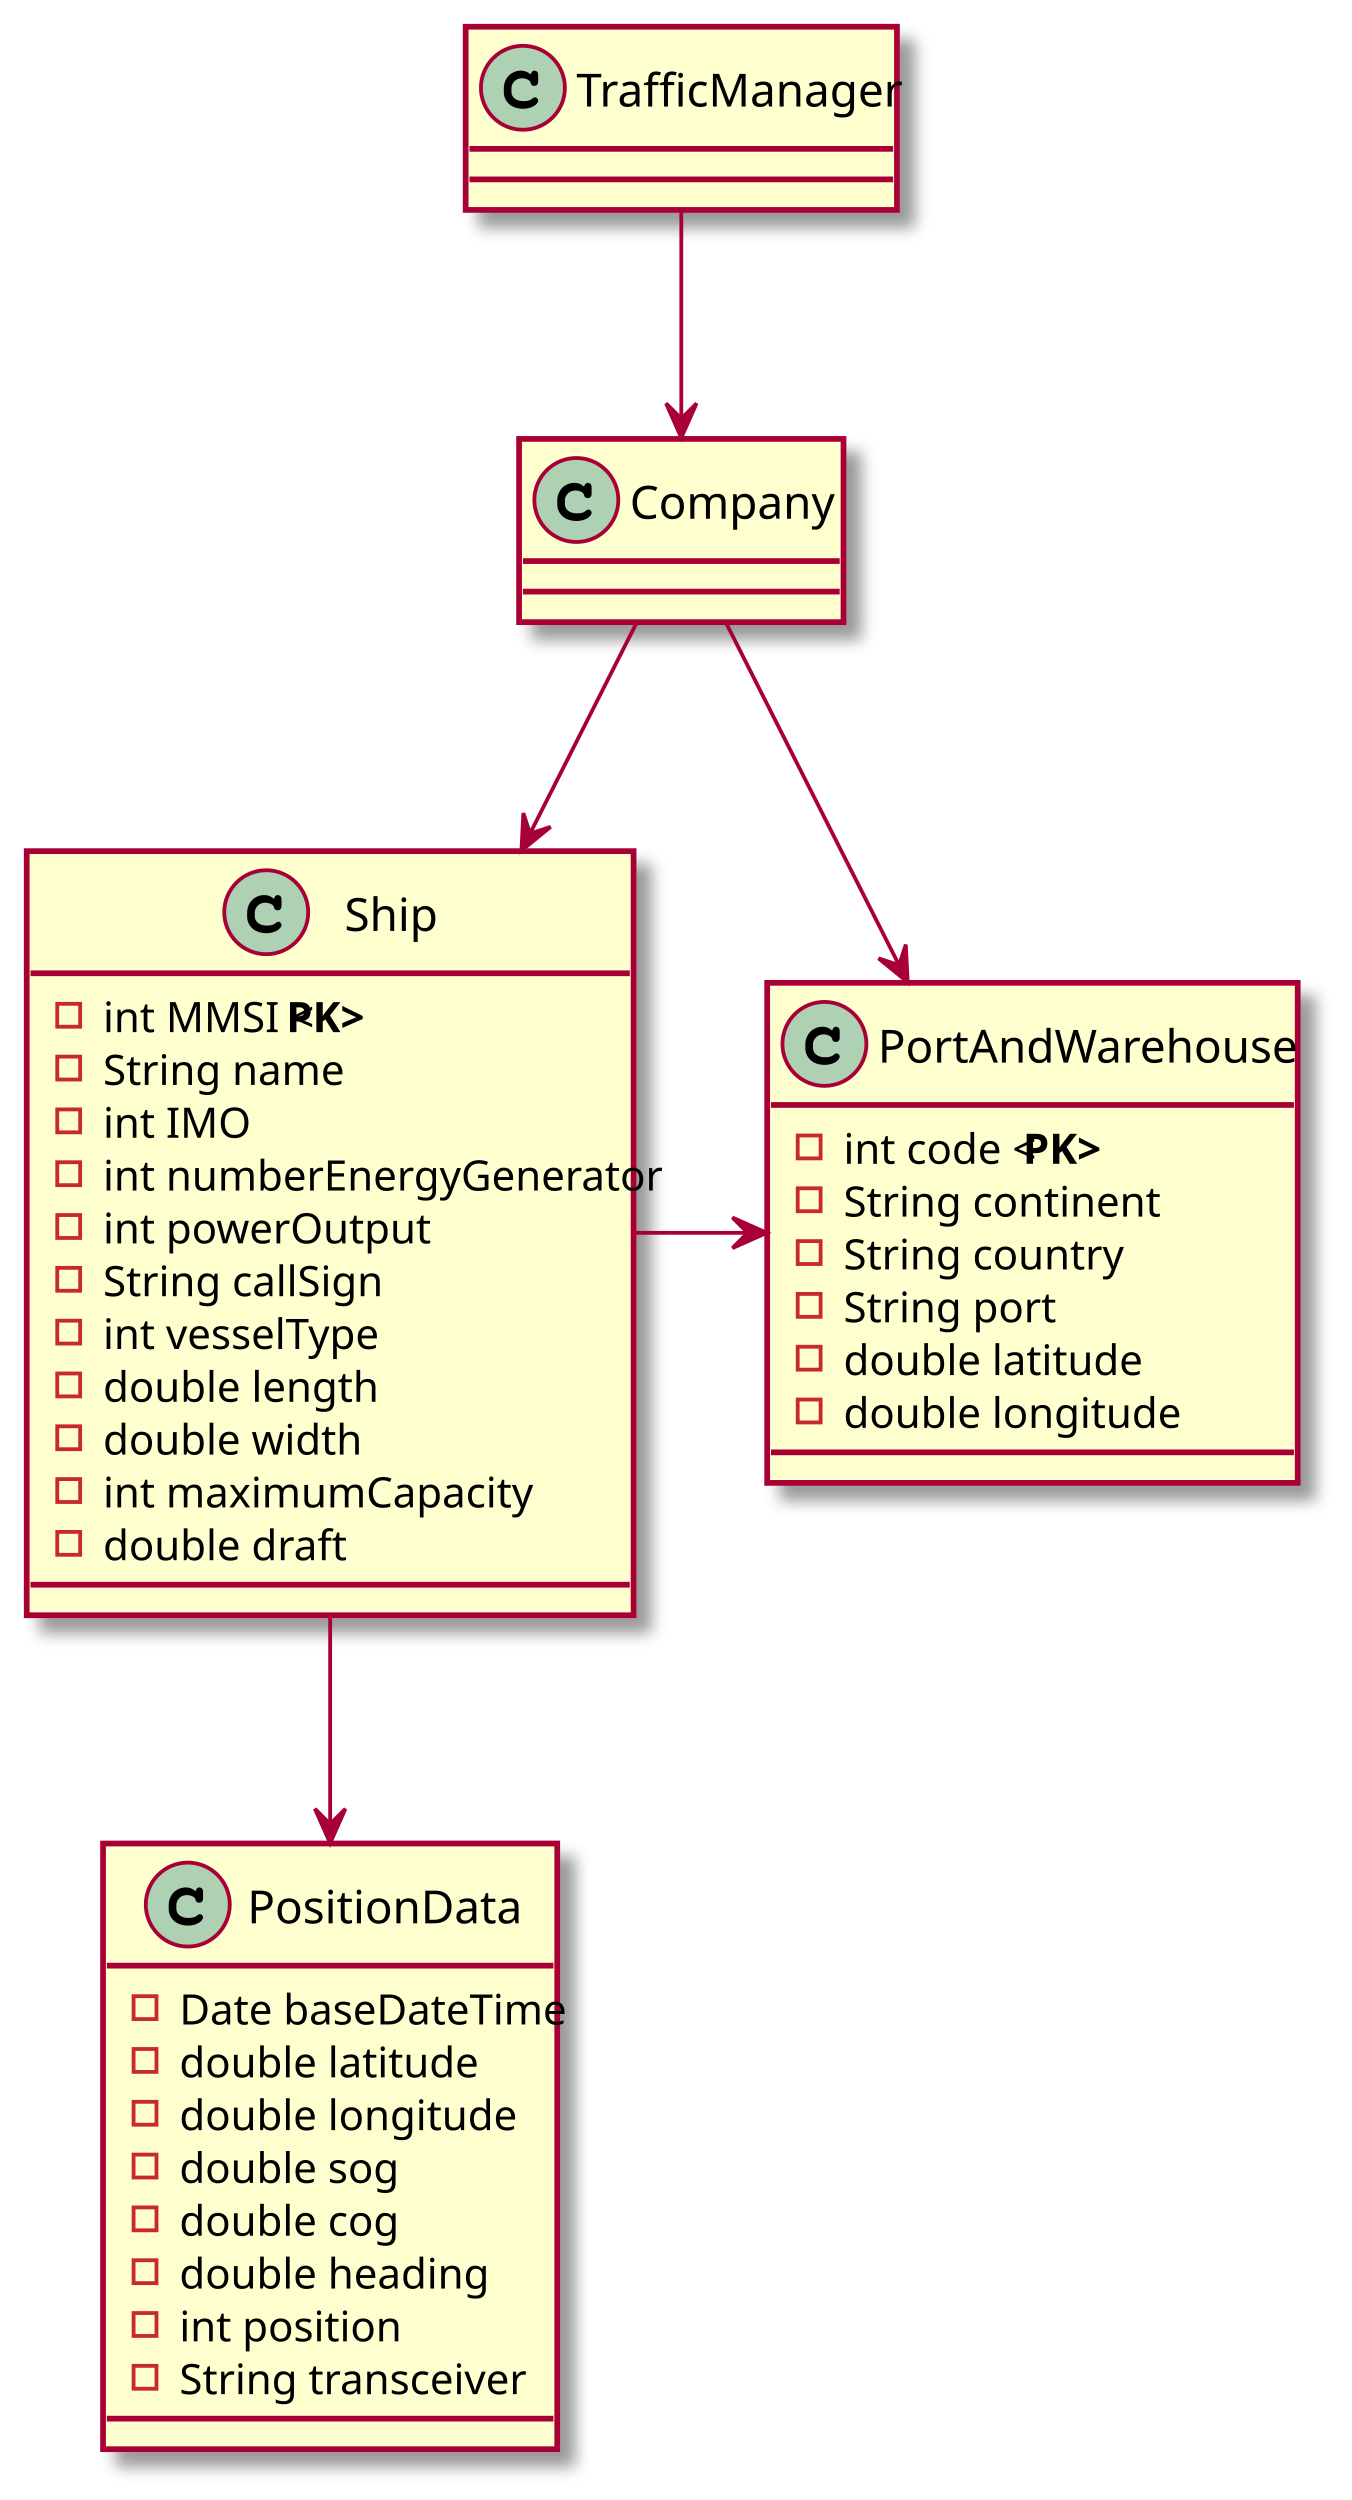
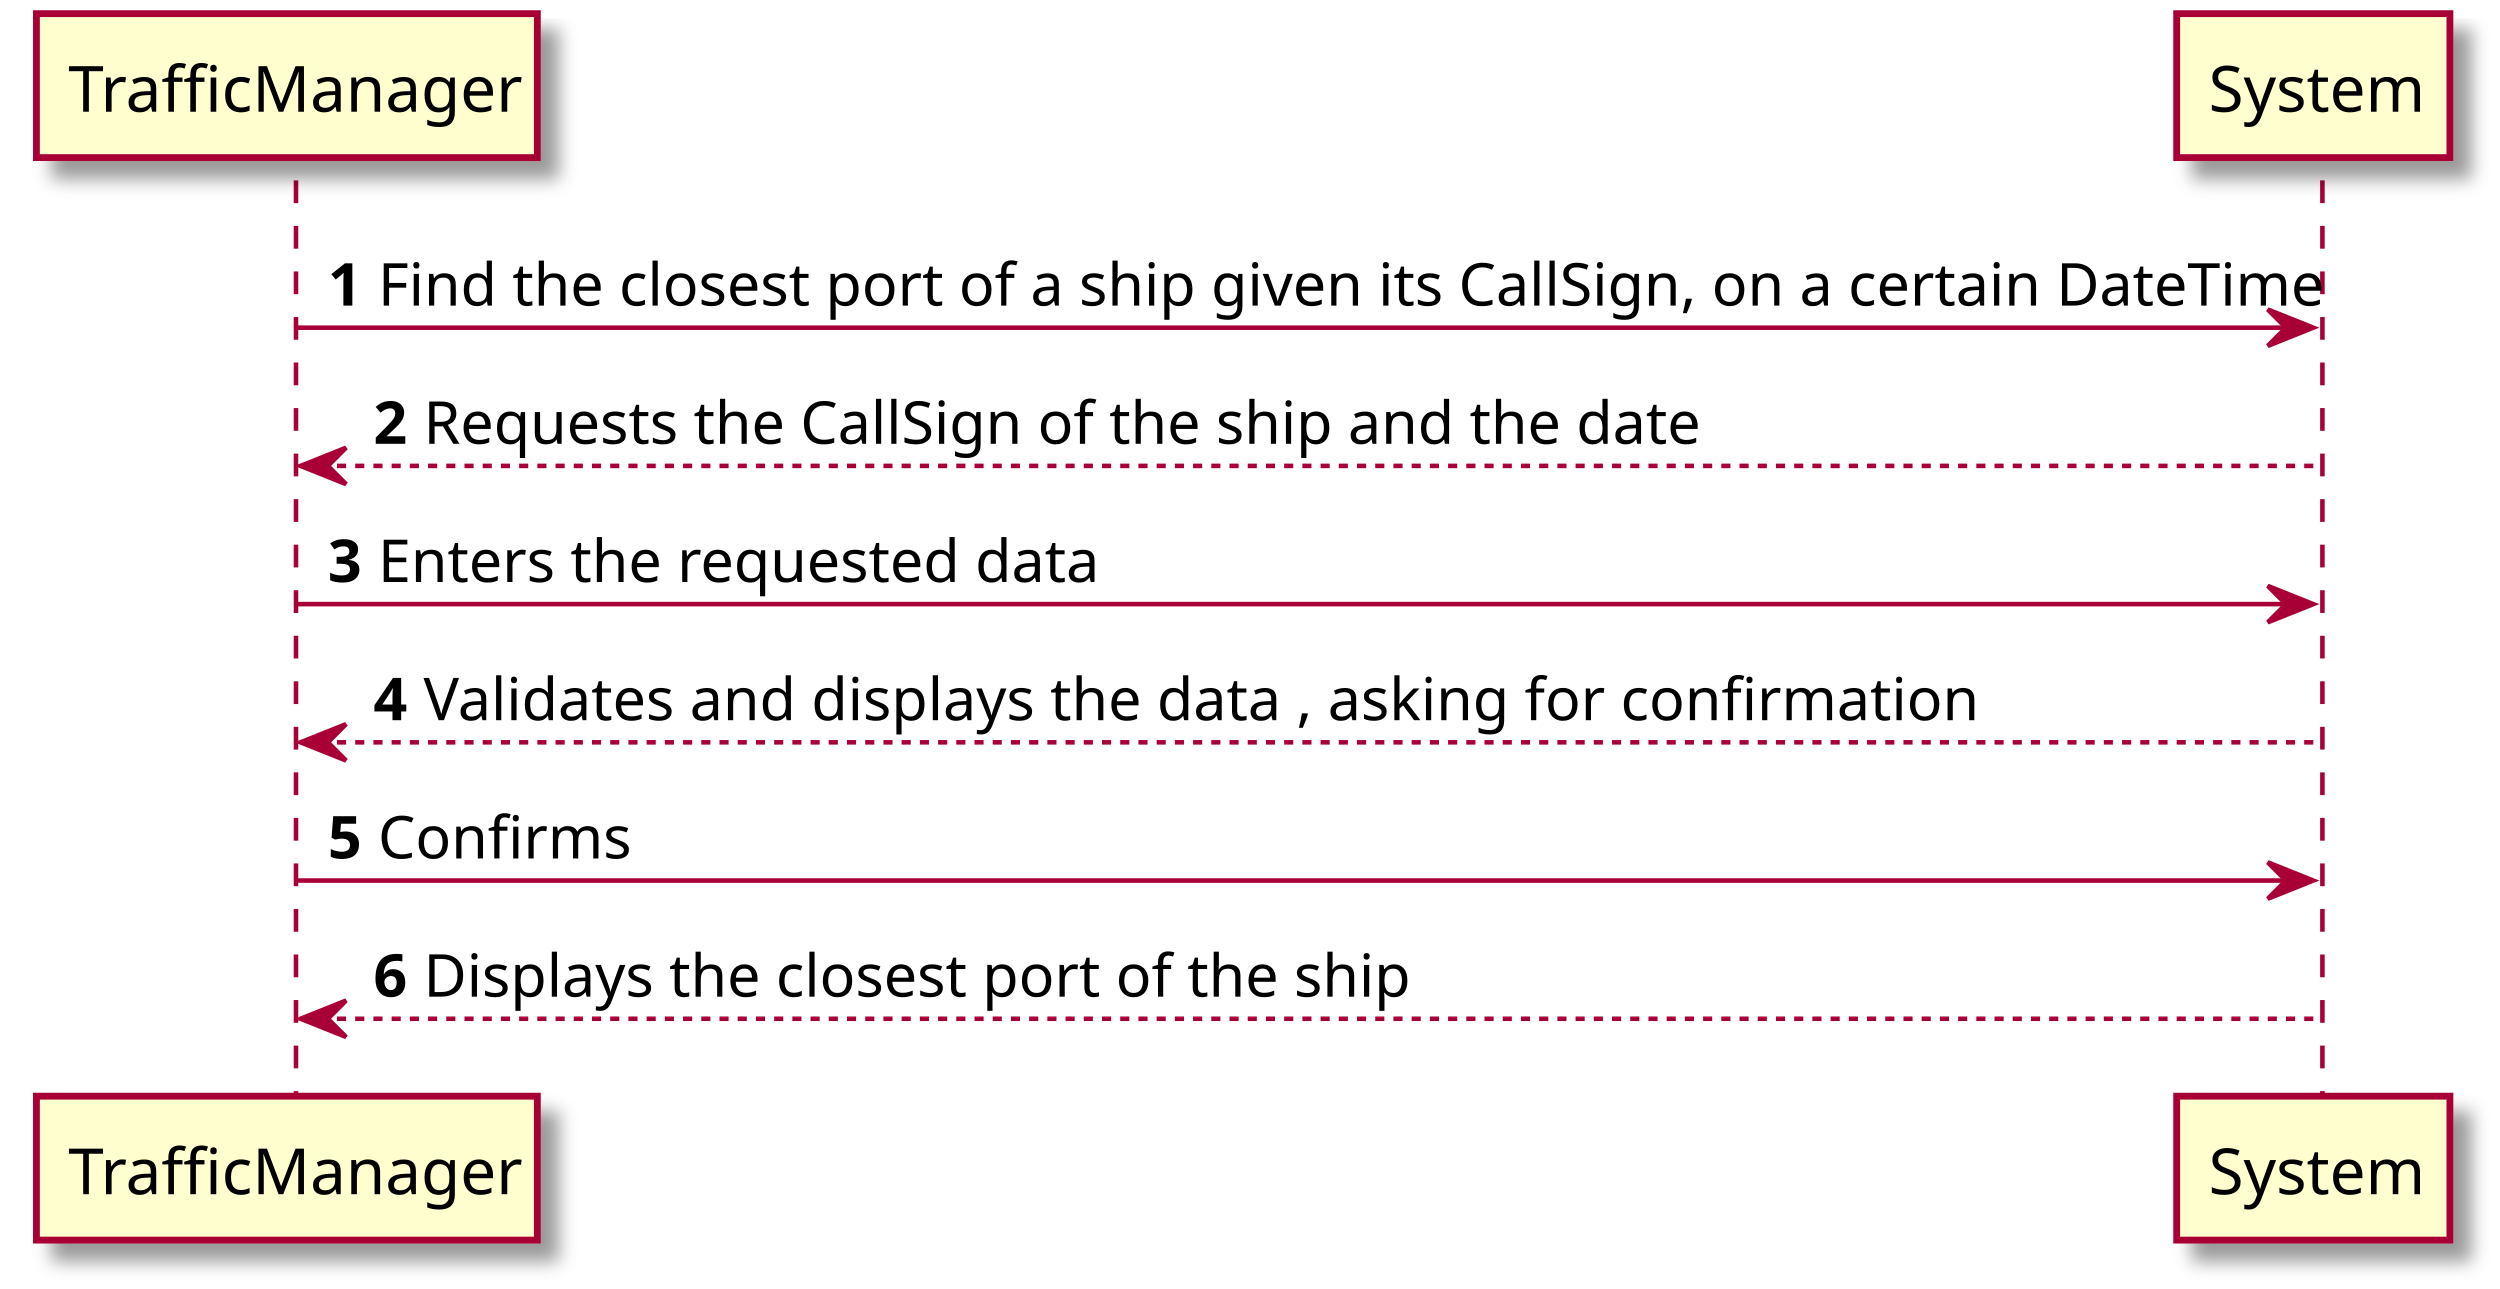
- <svg xmlns="http://www.w3.org/2000/svg" contentScriptType="application/ecmascript" contentStyleType="text/css" height="655px" preserveAspectRatio="none" style="width:354px;height:655px;background:#FFFFFF;" version="1.1" viewBox="0 0 354 655" width="354px" zoomAndPan="magnify">
+ <svg xmlns="http://www.w3.org/2000/svg" contentScriptType="application/ecmascript" contentStyleType="text/css" height="283px" preserveAspectRatio="none" style="width:549px;height:283px;" version="1.1" viewBox="0 0 549 283" width="549px" zoomAndPan="magnify">
  <defs>
-     <filter height="300%" id="fvp3w1iw3v73f" width="300%" x="-1" y="-1">
+     <filter height="300%" id="ff0z2alydhspp" width="300%" x="-1" y="-1">
      <feGaussianBlur result="blurOut" stdDeviation="2.0" />
      <feColorMatrix in="blurOut" result="blurOut2" type="matrix" values="0 0 0 0 0 0 0 0 0 0 0 0 0 0 0 0 0 0 .4 0" />
      <feOffset dx="4.0" dy="4.0" in="blurOut2" result="blurOut3" />
      <feBlend in="SourceGraphic" in2="blurOut3" mode="normal" />
    </filter>
  </defs>
  <g>
-     <rect codeLine="3" fill="#FEFECE" filter="url(#fvp3w1iw3v73f)" height="200.195" id="Ship" style="stroke:#A80036;stroke-width:1.5;" width="159" x="7" y="223" />
-     <ellipse cx="69.75" cy="239" fill="#ADD1B2" rx="11" ry="11" style="stroke:#A80036;stroke-width:1.0;" />
-     <path d="M71.75,235.5 Q71.953,235 72.188,234.75 Q72.422,234.5 72.688,234.5 Q73.156,234.5 73.453,234.781 Q73.75,235.062 73.75,235.719 L73.75,237.281 Q73.75,237.938 73.469,238.219 Q73.188,238.5 72.75,238.5 Q72.359,238.5 72.109,238.328 Q71.859,238.156 71.75,237.703 Q71.703,237.391 71.531,237.219 Q71.219,236.891 70.656,236.703 Q70.094,236.5 69.531,236.5 Q68.828,236.5 68.234,236.781 Q67.656,237.062 67.203,237.688 Q66.75,238.312 66.75,239.172 L66.75,240.094 Q66.75,241.125 67.594,241.812 Q68.438,242.5 69.938,242.5 Q70.828,242.5 71.453,242.297 Q71.812,242.188 72.219,241.828 Q72.484,241.625 72.625,241.562 Q72.766,241.5 72.938,241.5 Q73.266,241.5 73.5,241.766 Q73.75,242.016 73.75,242.375 Q73.75,242.719 73.406,243.125 Q72.906,243.719 72.109,244.047 Q71.062,244.5 69.781,244.5 Q68.281,244.5 67.078,243.906 Q66.109,243.438 65.422,242.422 Q64.75,241.406 64.75,240.203 L64.75,239.109 Q64.75,237.859 65.344,236.766 Q65.953,235.672 67,235.094 Q68.062,234.5 69.25,234.5 Q69.969,234.5 70.594,234.75 Q71.219,235 71.75,235.5 Z " fill="#000000" />
-     <text fill="#000000" font-family="sans-serif" font-size="12" lengthAdjust="spacing" textLength="25" x="90.25" y="243.91">Ship</text>
-     <line style="stroke:#A80036;stroke-width:1.5;" x1="8" x2="165" y1="255" y2="255" />
-     <rect fill="none" height="6" style="stroke:#C82930;stroke-width:1.0;" width="6" x="15" y="263" />
-     <text fill="#000000" font-family="sans-serif" font-size="11" lengthAdjust="spacing" textLength="48" x="27" y="270.419">int MMSI &lt;</text>
-     <text fill="#000000" font-family="sans-serif" font-size="11" font-weight="bold" lengthAdjust="spacing" textLength="20" x="75" y="270.419">PK&gt;</text>
-     <rect fill="none" height="6" style="stroke:#C82930;stroke-width:1.0;" width="6" x="15" y="276.836" />
-     <text fill="#000000" font-family="sans-serif" font-size="11" lengthAdjust="spacing" textLength="57" x="27" y="284.255">String name</text>
-     <rect fill="none" height="6" style="stroke:#C82930;stroke-width:1.0;" width="6" x="15" y="290.672" />
-     <text fill="#000000" font-family="sans-serif" font-size="11" lengthAdjust="spacing" textLength="32" x="27" y="298.091">int IMO</text>
-     <rect fill="none" height="6" style="stroke:#C82930;stroke-width:1.0;" width="6" x="15" y="304.508" />
-     <text fill="#000000" font-family="sans-serif" font-size="11" lengthAdjust="spacing" textLength="133" x="27" y="311.927">int numberEnergyGenerator</text>
-     <rect fill="none" height="6" style="stroke:#C82930;stroke-width:1.0;" width="6" x="15" y="318.344" />
-     <text fill="#000000" font-family="sans-serif" font-size="11" lengthAdjust="spacing" textLength="78" x="27" y="325.763">int powerOutput</text>
-     <rect fill="none" height="6" style="stroke:#C82930;stroke-width:1.0;" width="6" x="15" y="332.18" />
-     <text fill="#000000" font-family="sans-serif" font-size="11" lengthAdjust="spacing" textLength="68" x="27" y="339.599">String callSign</text>
-     <rect fill="none" height="6" style="stroke:#C82930;stroke-width:1.0;" width="6" x="15" y="346.016" />
-     <text fill="#000000" font-family="sans-serif" font-size="11" lengthAdjust="spacing" textLength="70" x="27" y="353.435">int vesselType</text>
-     <rect fill="none" height="6" style="stroke:#C82930;stroke-width:1.0;" width="6" x="15" y="359.852" />
-     <text fill="#000000" font-family="sans-serif" font-size="11" lengthAdjust="spacing" textLength="64" x="27" y="367.271">double length</text>
-     <rect fill="none" height="6" style="stroke:#C82930;stroke-width:1.0;" width="6" x="15" y="373.688" />
-     <text fill="#000000" font-family="sans-serif" font-size="11" lengthAdjust="spacing" textLength="62" x="27" y="381.106">double width</text>
-     <rect fill="none" height="6" style="stroke:#C82930;stroke-width:1.0;" width="6" x="15" y="387.523" />
-     <text fill="#000000" font-family="sans-serif" font-size="11" lengthAdjust="spacing" textLength="100" x="27" y="394.942">int maximumCapacity</text>
-     <rect fill="none" height="6" style="stroke:#C82930;stroke-width:1.0;" width="6" x="15" y="401.359" />
-     <text fill="#000000" font-family="sans-serif" font-size="11" lengthAdjust="spacing" textLength="58" x="27" y="408.778">double draft</text>
-     <line style="stroke:#A80036;stroke-width:1.5;" x1="8" x2="165" y1="415.195" y2="415.195" />
-     <rect codeLine="18" fill="#FEFECE" filter="url(#fvp3w1iw3v73f)" height="131.016" id="PortAndWarehouse" style="stroke:#A80036;stroke-width:1.5;" width="139" x="201" y="257.5" />
-     <ellipse cx="216" cy="273.5" fill="#ADD1B2" rx="11" ry="11" style="stroke:#A80036;stroke-width:1.0;" />
-     <path d="M218,270 Q218.203,269.5 218.438,269.25 Q218.672,269 218.938,269 Q219.406,269 219.703,269.281 Q220,269.562 220,270.219 L220,271.781 Q220,272.438 219.719,272.719 Q219.438,273 219,273 Q218.609,273 218.359,272.828 Q218.109,272.656 218,272.203 Q217.953,271.891 217.781,271.719 Q217.469,271.391 216.906,271.203 Q216.344,271 215.781,271 Q215.078,271 214.484,271.281 Q213.906,271.562 213.453,272.188 Q213,272.812 213,273.672 L213,274.594 Q213,275.625 213.844,276.312 Q214.688,277 216.188,277 Q217.078,277 217.703,276.797 Q218.062,276.688 218.469,276.328 Q218.734,276.125 218.875,276.062 Q219.016,276 219.188,276 Q219.516,276 219.75,276.266 Q220,276.516 220,276.875 Q220,277.219 219.656,277.625 Q219.156,278.219 218.359,278.547 Q217.312,279 216.031,279 Q214.531,279 213.328,278.406 Q212.359,277.938 211.672,276.922 Q211,275.906 211,274.703 L211,273.609 Q211,272.359 211.594,271.266 Q212.203,270.172 213.25,269.594 Q214.312,269 215.5,269 Q216.219,269 216.844,269.25 Q217.469,269.5 218,270 Z " fill="#000000" />
-     <text fill="#000000" font-family="sans-serif" font-size="12" lengthAdjust="spacing" textLength="107" x="230" y="278.41">PortAndWarehouse</text>
-     <line style="stroke:#A80036;stroke-width:1.5;" x1="202" x2="339" y1="289.5" y2="289.5" />
-     <rect fill="none" height="6" style="stroke:#C82930;stroke-width:1.0;" width="6" x="209" y="297.5" />
-     <text fill="#000000" font-family="sans-serif" font-size="11" lengthAdjust="spacing" textLength="47" x="221" y="304.919">int code &lt;</text>
-     <text fill="#000000" font-family="sans-serif" font-size="11" font-weight="bold" lengthAdjust="spacing" textLength="20" x="268" y="304.919">PK&gt;</text>
-     <rect fill="none" height="6" style="stroke:#C82930;stroke-width:1.0;" width="6" x="209" y="311.336" />
-     <text fill="#000000" font-family="sans-serif" font-size="11" lengthAdjust="spacing" textLength="75" x="221" y="318.755">String continent</text>
-     <rect fill="none" height="6" style="stroke:#C82930;stroke-width:1.0;" width="6" x="209" y="325.172" />
-     <text fill="#000000" font-family="sans-serif" font-size="11" lengthAdjust="spacing" textLength="68" x="221" y="332.591">String country</text>
-     <rect fill="none" height="6" style="stroke:#C82930;stroke-width:1.0;" width="6" x="209" y="339.008" />
-     <text fill="#000000" font-family="sans-serif" font-size="11" lengthAdjust="spacing" textLength="50" x="221" y="346.427">String port</text>
-     <rect fill="none" height="6" style="stroke:#C82930;stroke-width:1.0;" width="6" x="209" y="352.844" />
-     <text fill="#000000" font-family="sans-serif" font-size="11" lengthAdjust="spacing" textLength="69" x="221" y="360.263">double latitude</text>
-     <rect fill="none" height="6" style="stroke:#C82930;stroke-width:1.0;" width="6" x="209" y="366.68" />
-     <text fill="#000000" font-family="sans-serif" font-size="11" lengthAdjust="spacing" textLength="78" x="221" y="374.099">double longitude</text>
-     <line style="stroke:#A80036;stroke-width:1.5;" x1="202" x2="339" y1="380.516" y2="380.516" />
-     <rect codeLine="27" fill="#FEFECE" filter="url(#fvp3w1iw3v73f)" height="48" id="TrafficManager" style="stroke:#A80036;stroke-width:1.5;" width="113" x="122" y="7" />
-     <ellipse cx="137" cy="23" fill="#ADD1B2" rx="11" ry="11" style="stroke:#A80036;stroke-width:1.0;" />
-     <path d="M139,19.5 Q139.203,19 139.438,18.75 Q139.672,18.5 139.938,18.5 Q140.406,18.5 140.703,18.781 Q141,19.062 141,19.719 L141,21.281 Q141,21.938 140.719,22.219 Q140.438,22.5 140,22.5 Q139.609,22.5 139.359,22.328 Q139.109,22.156 139,21.703 Q138.953,21.391 138.781,21.219 Q138.469,20.891 137.906,20.703 Q137.344,20.5 136.781,20.5 Q136.078,20.5 135.484,20.781 Q134.906,21.062 134.453,21.688 Q134,22.312 134,23.172 L134,24.094 Q134,25.125 134.844,25.812 Q135.688,26.5 137.188,26.5 Q138.078,26.5 138.703,26.297 Q139.062,26.188 139.469,25.828 Q139.734,25.625 139.875,25.562 Q140.016,25.5 140.188,25.5 Q140.516,25.5 140.75,25.766 Q141,26.016 141,26.375 Q141,26.719 140.656,27.125 Q140.156,27.719 139.359,28.047 Q138.312,28.5 137.031,28.5 Q135.531,28.5 134.328,27.906 Q133.359,27.438 132.672,26.422 Q132,25.406 132,24.203 L132,23.109 Q132,21.859 132.594,20.766 Q133.203,19.672 134.25,19.094 Q135.312,18.5 136.5,18.5 Q137.219,18.5 137.844,18.75 Q138.469,19 139,19.5 Z " fill="#000000" />
-     <text fill="#000000" font-family="sans-serif" font-size="12" lengthAdjust="spacing" textLength="81" x="151" y="27.91">TrafficManager</text>
-     <line style="stroke:#A80036;stroke-width:1.5;" x1="123" x2="234" y1="39" y2="39" />
-     <line style="stroke:#A80036;stroke-width:1.5;" x1="123" x2="234" y1="47" y2="47" />
-     <rect codeLine="30" fill="#FEFECE" filter="url(#fvp3w1iw3v73f)" height="48" id="Company" style="stroke:#A80036;stroke-width:1.5;" width="85" x="136" y="115" />
-     <ellipse cx="151" cy="131" fill="#ADD1B2" rx="11" ry="11" style="stroke:#A80036;stroke-width:1.0;" />
-     <path d="M153,127.5 Q153.203,127 153.438,126.75 Q153.672,126.5 153.938,126.5 Q154.406,126.5 154.703,126.781 Q155,127.062 155,127.719 L155,129.281 Q155,129.938 154.719,130.219 Q154.438,130.5 154,130.5 Q153.609,130.5 153.359,130.328 Q153.109,130.156 153,129.703 Q152.953,129.391 152.781,129.219 Q152.469,128.891 151.906,128.703 Q151.344,128.5 150.781,128.5 Q150.078,128.5 149.484,128.781 Q148.906,129.062 148.453,129.688 Q148,130.312 148,131.172 L148,132.094 Q148,133.125 148.844,133.812 Q149.688,134.5 151.188,134.5 Q152.078,134.5 152.703,134.297 Q153.062,134.188 153.469,133.828 Q153.734,133.625 153.875,133.562 Q154.016,133.5 154.188,133.5 Q154.516,133.5 154.75,133.766 Q155,134.016 155,134.375 Q155,134.719 154.656,135.125 Q154.156,135.719 153.359,136.047 Q152.312,136.5 151.031,136.5 Q149.531,136.5 148.328,135.906 Q147.359,135.438 146.672,134.422 Q146,133.406 146,132.203 L146,131.109 Q146,129.859 146.594,128.766 Q147.203,127.672 148.25,127.094 Q149.312,126.5 150.5,126.5 Q151.219,126.5 151.844,126.75 Q152.469,127 153,127.5 Z " fill="#000000" />
-     <text fill="#000000" font-family="sans-serif" font-size="12" lengthAdjust="spacing" textLength="53" x="165" y="135.91">Company</text>
-     <line style="stroke:#A80036;stroke-width:1.5;" x1="137" x2="220" y1="147" y2="147" />
-     <line style="stroke:#A80036;stroke-width:1.5;" x1="137" x2="220" y1="155" y2="155" />
-     <rect codeLine="34" fill="#FEFECE" filter="url(#fvp3w1iw3v73f)" height="158.688" id="PositionData" style="stroke:#A80036;stroke-width:1.5;" width="119" x="27" y="483" />
-     <ellipse cx="49.2" cy="499" fill="#ADD1B2" rx="11" ry="11" style="stroke:#A80036;stroke-width:1.0;" />
-     <path d="M51.2,495.5 Q51.403,495 51.638,494.75 Q51.872,494.5 52.138,494.5 Q52.606,494.5 52.903,494.781 Q53.2,495.062 53.2,495.719 L53.2,497.281 Q53.2,497.938 52.919,498.219 Q52.638,498.5 52.2,498.5 Q51.809,498.5 51.559,498.328 Q51.309,498.156 51.2,497.703 Q51.153,497.391 50.981,497.219 Q50.669,496.891 50.106,496.703 Q49.544,496.5 48.981,496.5 Q48.278,496.5 47.684,496.781 Q47.106,497.062 46.653,497.688 Q46.2,498.312 46.2,499.172 L46.2,500.094 Q46.2,501.125 47.044,501.812 Q47.888,502.5 49.388,502.5 Q50.278,502.5 50.903,502.297 Q51.263,502.188 51.669,501.828 Q51.934,501.625 52.075,501.562 Q52.216,501.5 52.388,501.5 Q52.716,501.5 52.95,501.766 Q53.2,502.016 53.2,502.375 Q53.2,502.719 52.856,503.125 Q52.356,503.719 51.559,504.047 Q50.513,504.5 49.231,504.5 Q47.731,504.5 46.528,503.906 Q45.559,503.438 44.872,502.422 Q44.2,501.406 44.2,500.203 L44.2,499.109 Q44.2,497.859 44.794,496.766 Q45.403,495.672 46.45,495.094 Q47.513,494.5 48.7,494.5 Q49.419,494.5 50.044,494.75 Q50.669,495 51.2,495.5 Z " fill="#000000" />
-     <text fill="#000000" font-family="sans-serif" font-size="12" lengthAdjust="spacing" textLength="71" x="64.8" y="503.91">PositionData</text>
-     <line style="stroke:#A80036;stroke-width:1.5;" x1="28" x2="145" y1="515" y2="515" />
-     <rect fill="none" height="6" style="stroke:#C82930;stroke-width:1.0;" width="6" x="35" y="523" />
-     <text fill="#000000" font-family="sans-serif" font-size="11" lengthAdjust="spacing" textLength="93" x="47" y="530.419">Date baseDateTime</text>
-     <rect fill="none" height="6" style="stroke:#C82930;stroke-width:1.0;" width="6" x="35" y="536.836" />
-     <text fill="#000000" font-family="sans-serif" font-size="11" lengthAdjust="spacing" textLength="69" x="47" y="544.255">double latitude</text>
-     <rect fill="none" height="6" style="stroke:#C82930;stroke-width:1.0;" width="6" x="35" y="550.672" />
-     <text fill="#000000" font-family="sans-serif" font-size="11" lengthAdjust="spacing" textLength="78" x="47" y="558.091">double longitude</text>
-     <rect fill="none" height="6" style="stroke:#C82930;stroke-width:1.0;" width="6" x="35" y="564.508" />
-     <text fill="#000000" font-family="sans-serif" font-size="11" lengthAdjust="spacing" textLength="53" x="47" y="571.927">double sog</text>
-     <rect fill="none" height="6" style="stroke:#C82930;stroke-width:1.0;" width="6" x="35" y="578.344" />
-     <text fill="#000000" font-family="sans-serif" font-size="11" lengthAdjust="spacing" textLength="53" x="47" y="585.763">double cog</text>
-     <rect fill="none" height="6" style="stroke:#C82930;stroke-width:1.0;" width="6" x="35" y="592.18" />
-     <text fill="#000000" font-family="sans-serif" font-size="11" lengthAdjust="spacing" textLength="73" x="47" y="599.599">double heading</text>
-     <rect fill="none" height="6" style="stroke:#C82930;stroke-width:1.0;" width="6" x="35" y="606.016" />
-     <text fill="#000000" font-family="sans-serif" font-size="11" lengthAdjust="spacing" textLength="51" x="47" y="613.435">int position</text>
-     <rect fill="none" height="6" style="stroke:#C82930;stroke-width:1.0;" width="6" x="35" y="619.852" />
-     <text fill="#000000" font-family="sans-serif" font-size="11" lengthAdjust="spacing" textLength="86" x="47" y="627.27">String transceiver</text>
-     <line style="stroke:#A80036;stroke-width:1.5;" x1="28" x2="145" y1="633.688" y2="633.688" />
-     <path codeLine="45" d="M178.5,55 C178.5,71 178.5,92.45 178.5,109.53 " fill="none" id="TrafficManager-to-Company" style="stroke:#A80036;stroke-width:1.0;" />
-     <polygon fill="#A80036" points="178.5,114.68,182.5,105.68,178.5,109.68,174.5,105.68,178.5,114.68" style="stroke:#A80036;stroke-width:1.0;" />
-     <path codeLine="46" d="M166.85,163.05 C159.52,177.55 149.49,197.38 139,218.13 " fill="none" id="Company-to-Ship" style="stroke:#A80036;stroke-width:1.0;" />
-     <polygon fill="#A80036" points="136.62,222.86,144.255,216.638,138.879,218.399,137.118,213.024,136.62,222.86" style="stroke:#A80036;stroke-width:1.0;" />
-     <path codeLine="47" d="M190.15,163.05 C201.53,185.57 219.44,220.98 235.46,252.68 " fill="none" id="Company-to-PortAndWarehouse" style="stroke:#A80036;stroke-width:1.0;" />
-     <polygon fill="#A80036" points="237.81,257.32,237.312,247.484,235.551,252.859,230.175,251.098,237.81,257.32" style="stroke:#A80036;stroke-width:1.0;" />
-     <path codeLine="48" d="M86.5,423 C86.5,441.11 86.5,459.85 86.5,477.47 " fill="none" id="Ship-to-PositionData" style="stroke:#A80036;stroke-width:1.0;" />
-     <polygon fill="#A80036" points="86.5,482.9,90.5,473.9,86.5,477.9,82.5,473.9,86.5,482.9" style="stroke:#A80036;stroke-width:1.0;" />
-     <path codeLine="49" d="M166.28,323 C176.1,323 185.93,323 195.75,323 " fill="none" id="Ship-to-PortAndWarehouse" style="stroke:#A80036;stroke-width:1.0;" />
-     <polygon fill="#A80036" points="200.89,323,191.89,319,195.89,323,191.89,327,200.89,323" style="stroke:#A80036;stroke-width:1.0;" />
+     <line style="stroke: #A80036; stroke-width: 1.0; stroke-dasharray: 5.0,5.0;" x1="65" x2="65" y1="39.609" y2="241.719" />
+     <line style="stroke: #A80036; stroke-width: 1.0; stroke-dasharray: 5.0,5.0;" x1="510" x2="510" y1="39.609" y2="241.719" />
+     <rect fill="#FEFECE" filter="url(#ff0z2alydhspp)" height="31.609" style="stroke: #A80036; stroke-width: 1.5;" width="110" x="8" y="3" />
+     <text fill="#000000" font-family="sans-serif" font-size="14" lengthAdjust="spacingAndGlyphs" textLength="96" x="15" y="24.533">TrafficManager</text>
+     <rect fill="#FEFECE" filter="url(#ff0z2alydhspp)" height="31.609" style="stroke: #A80036; stroke-width: 1.5;" width="110" x="8" y="240.719" />
+     <text fill="#000000" font-family="sans-serif" font-size="14" lengthAdjust="spacingAndGlyphs" textLength="96" x="15" y="262.252">TrafficManager</text>
+     <rect fill="#FEFECE" filter="url(#ff0z2alydhspp)" height="31.609" style="stroke: #A80036; stroke-width: 1.5;" width="60" x="478" y="3" />
+     <text fill="#000000" font-family="sans-serif" font-size="14" lengthAdjust="spacingAndGlyphs" textLength="46" x="485" y="24.533">System</text>
+     <rect fill="#FEFECE" filter="url(#ff0z2alydhspp)" height="31.609" style="stroke: #A80036; stroke-width: 1.5;" width="60" x="478" y="240.719" />
+     <text fill="#000000" font-family="sans-serif" font-size="14" lengthAdjust="spacingAndGlyphs" textLength="46" x="485" y="262.252">System</text>
+     <polygon fill="#A80036" points="498,67.961,508,71.961,498,75.961,502,71.961" style="stroke: #A80036; stroke-width: 1.0;" />
+     <line style="stroke: #A80036; stroke-width: 1.0;" x1="65" x2="504" y1="71.961" y2="71.961" />
+     <text fill="#000000" font-family="sans-serif" font-size="13" font-weight="bold" lengthAdjust="spacingAndGlyphs" textLength="7" x="72" y="67.105">1</text>
+     <text fill="#000000" font-family="sans-serif" font-size="13" lengthAdjust="spacingAndGlyphs" textLength="410" x="83" y="67.105">Find the closest port of a ship given its CallSign, on a certain DateTime</text>
+     <polygon fill="#A80036" points="76,98.312,66,102.312,76,106.312,72,102.312" style="stroke: #A80036; stroke-width: 1.0;" />
+     <line style="stroke: #A80036; stroke-width: 1.0; stroke-dasharray: 2.0,2.0;" x1="70" x2="509" y1="102.312" y2="102.312" />
+     <text fill="#000000" font-family="sans-serif" font-size="13" font-weight="bold" lengthAdjust="spacingAndGlyphs" textLength="7" x="82" y="97.456">2</text>
+     <text fill="#000000" font-family="sans-serif" font-size="13" lengthAdjust="spacingAndGlyphs" textLength="269" x="93" y="97.456">Requests the CallSign of the ship and the date</text>
+     <polygon fill="#A80036" points="498,128.664,508,132.664,498,136.664,502,132.664" style="stroke: #A80036; stroke-width: 1.0;" />
+     <line style="stroke: #A80036; stroke-width: 1.0;" x1="65" x2="504" y1="132.664" y2="132.664" />
+     <text fill="#000000" font-family="sans-serif" font-size="13" font-weight="bold" lengthAdjust="spacingAndGlyphs" textLength="7" x="72" y="127.808">3</text>
+     <text fill="#000000" font-family="sans-serif" font-size="13" lengthAdjust="spacingAndGlyphs" textLength="150" x="83" y="127.808">Enters the requested data</text>
+     <polygon fill="#A80036" points="76,159.016,66,163.016,76,167.016,72,163.016" style="stroke: #A80036; stroke-width: 1.0;" />
+     <line style="stroke: #A80036; stroke-width: 1.0; stroke-dasharray: 2.0,2.0;" x1="70" x2="509" y1="163.016" y2="163.016" />
+     <text fill="#000000" font-family="sans-serif" font-size="13" font-weight="bold" lengthAdjust="spacingAndGlyphs" textLength="7" x="82" y="158.159">4</text>
+     <text fill="#000000" font-family="sans-serif" font-size="13" lengthAdjust="spacingAndGlyphs" textLength="324" x="93" y="158.159">Validates and displays the data , asking for confirmation</text>
+     <polygon fill="#A80036" points="498,189.367,508,193.367,498,197.367,502,193.367" style="stroke: #A80036; stroke-width: 1.0;" />
+     <line style="stroke: #A80036; stroke-width: 1.0;" x1="65" x2="504" y1="193.367" y2="193.367" />
+     <text fill="#000000" font-family="sans-serif" font-size="13" font-weight="bold" lengthAdjust="spacingAndGlyphs" textLength="7" x="72" y="188.511">5</text>
+     <text fill="#000000" font-family="sans-serif" font-size="13" lengthAdjust="spacingAndGlyphs" textLength="51" x="83" y="188.511">Confirms</text>
+     <polygon fill="#A80036" points="76,219.719,66,223.719,76,227.719,72,223.719" style="stroke: #A80036; stroke-width: 1.0;" />
+     <line style="stroke: #A80036; stroke-width: 1.0; stroke-dasharray: 2.0,2.0;" x1="70" x2="509" y1="223.719" y2="223.719" />
+     <text fill="#000000" font-family="sans-serif" font-size="13" font-weight="bold" lengthAdjust="spacingAndGlyphs" textLength="7" x="82" y="218.862">6</text>
+     <text fill="#000000" font-family="sans-serif" font-size="13" lengthAdjust="spacingAndGlyphs" textLength="208" x="93" y="218.862">Displays the closest port of the ship</text>
  </g>
</svg>
